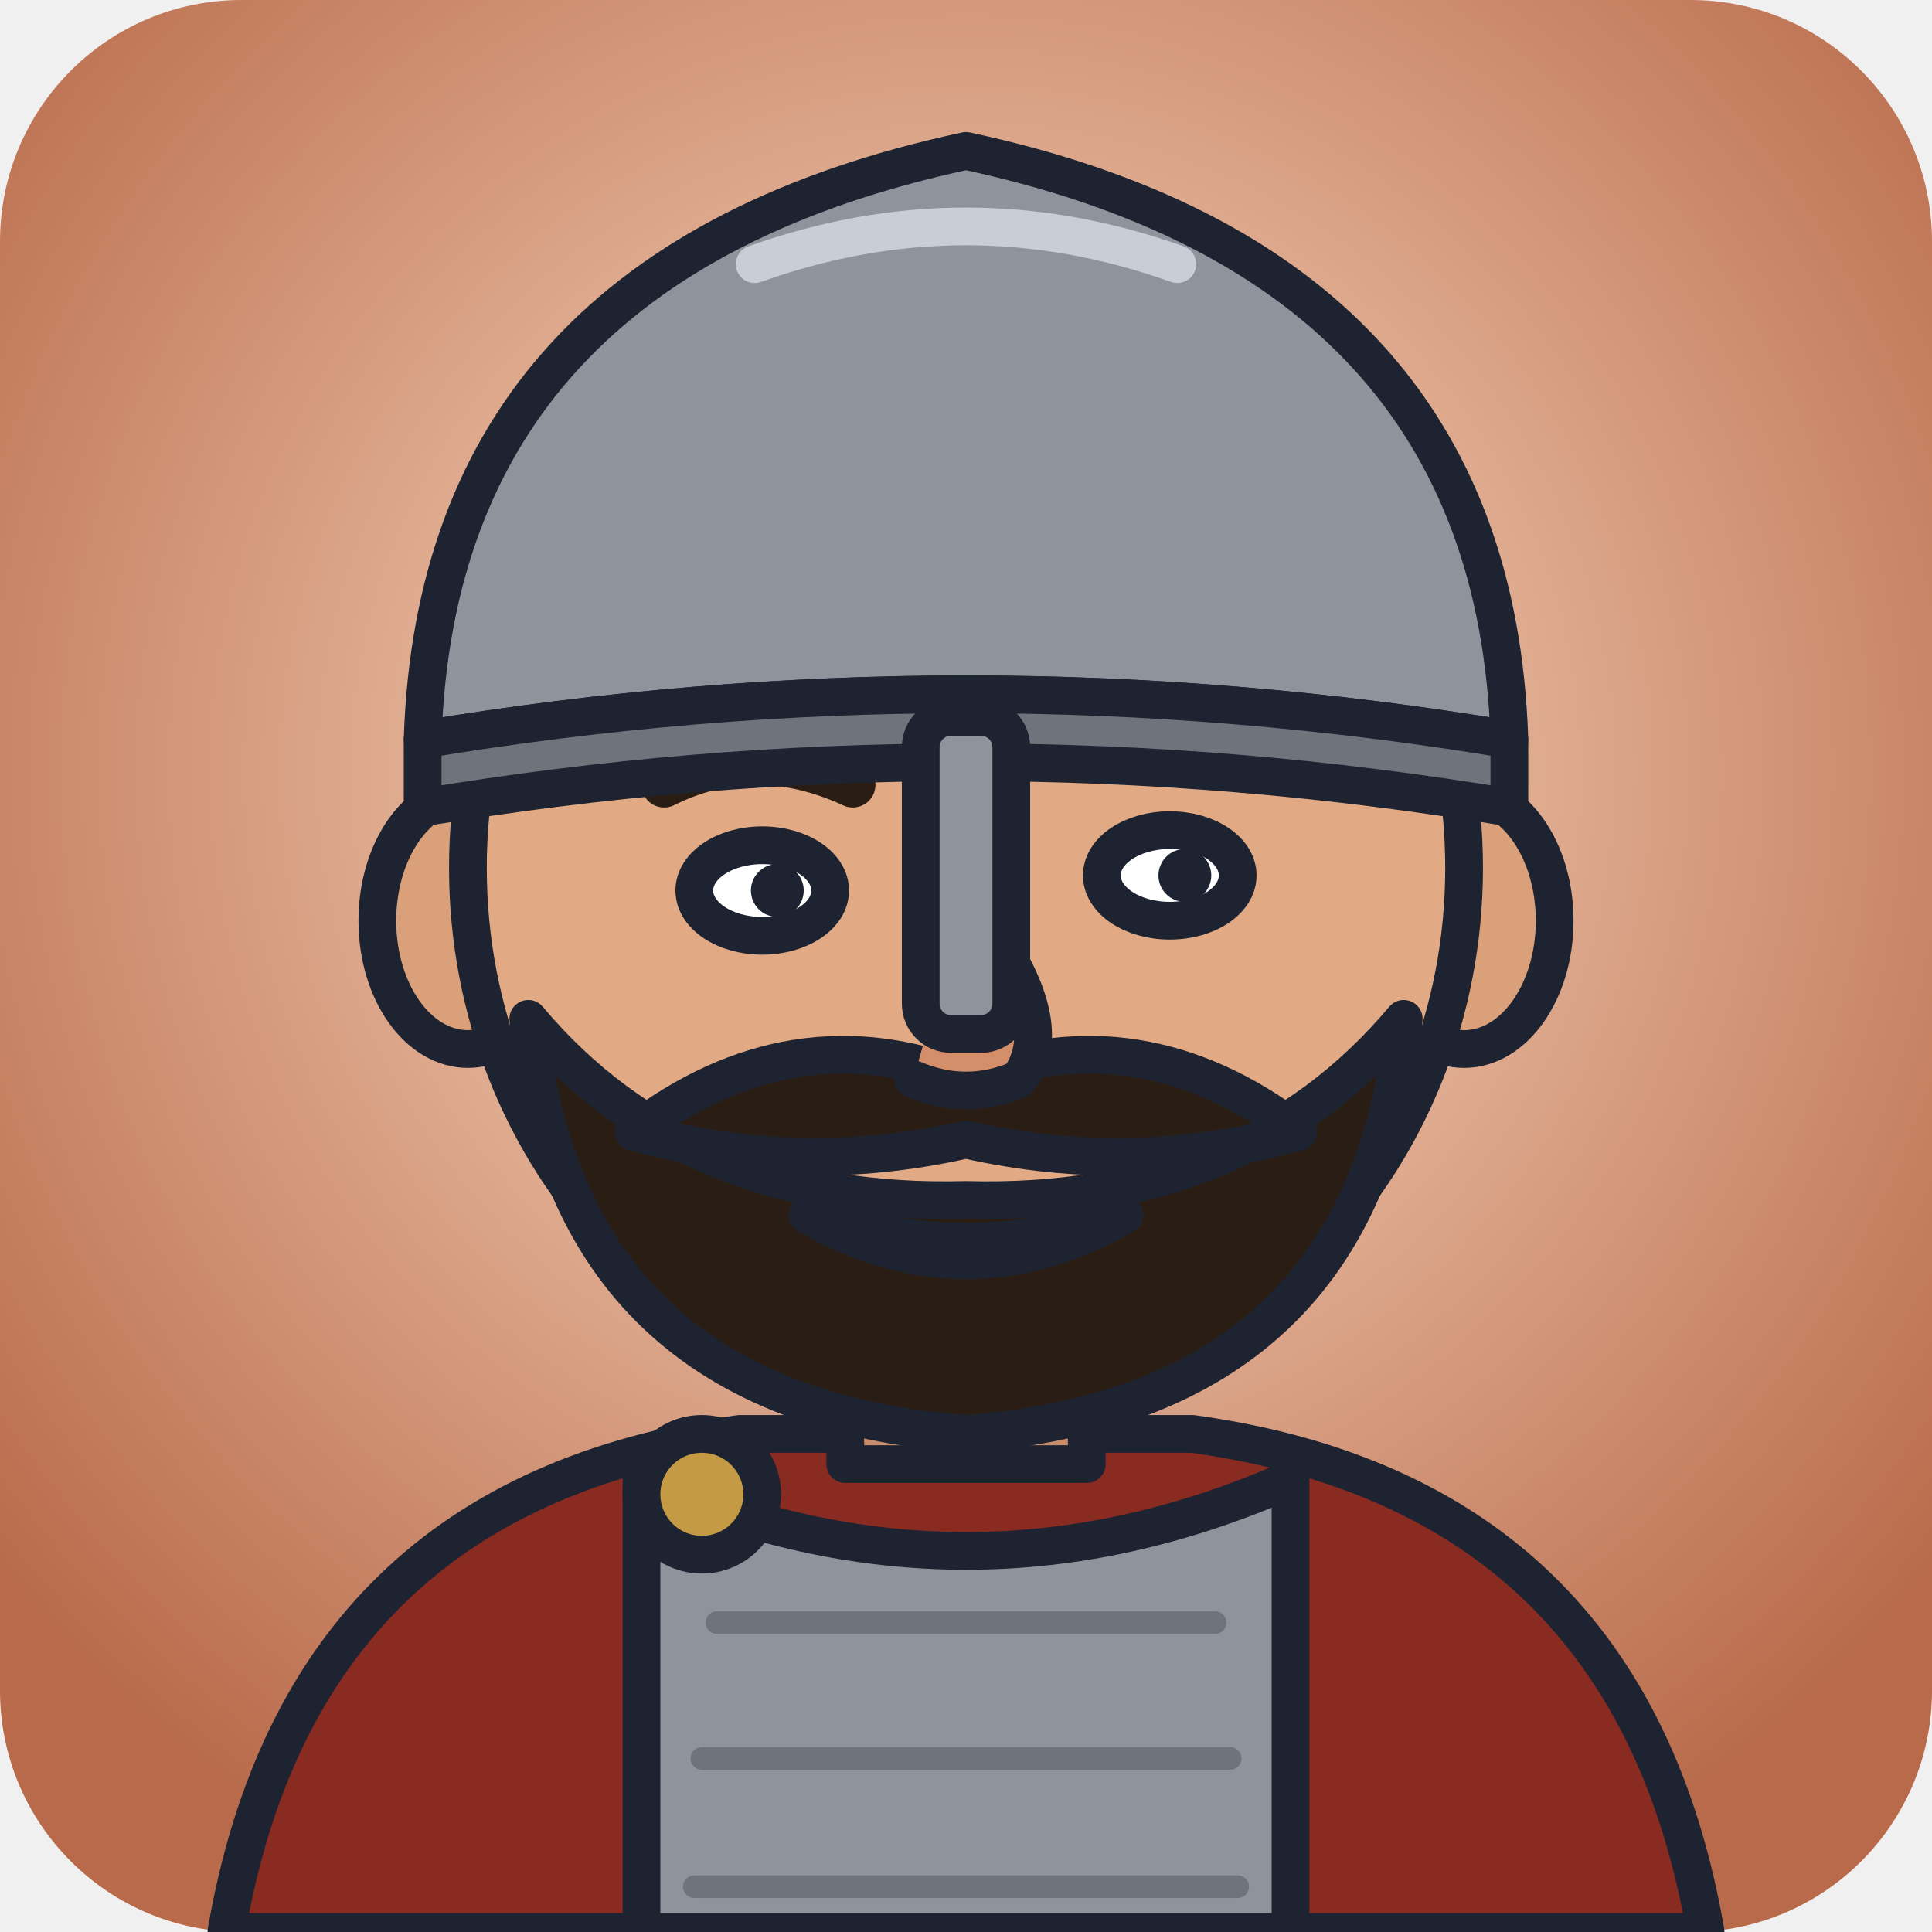
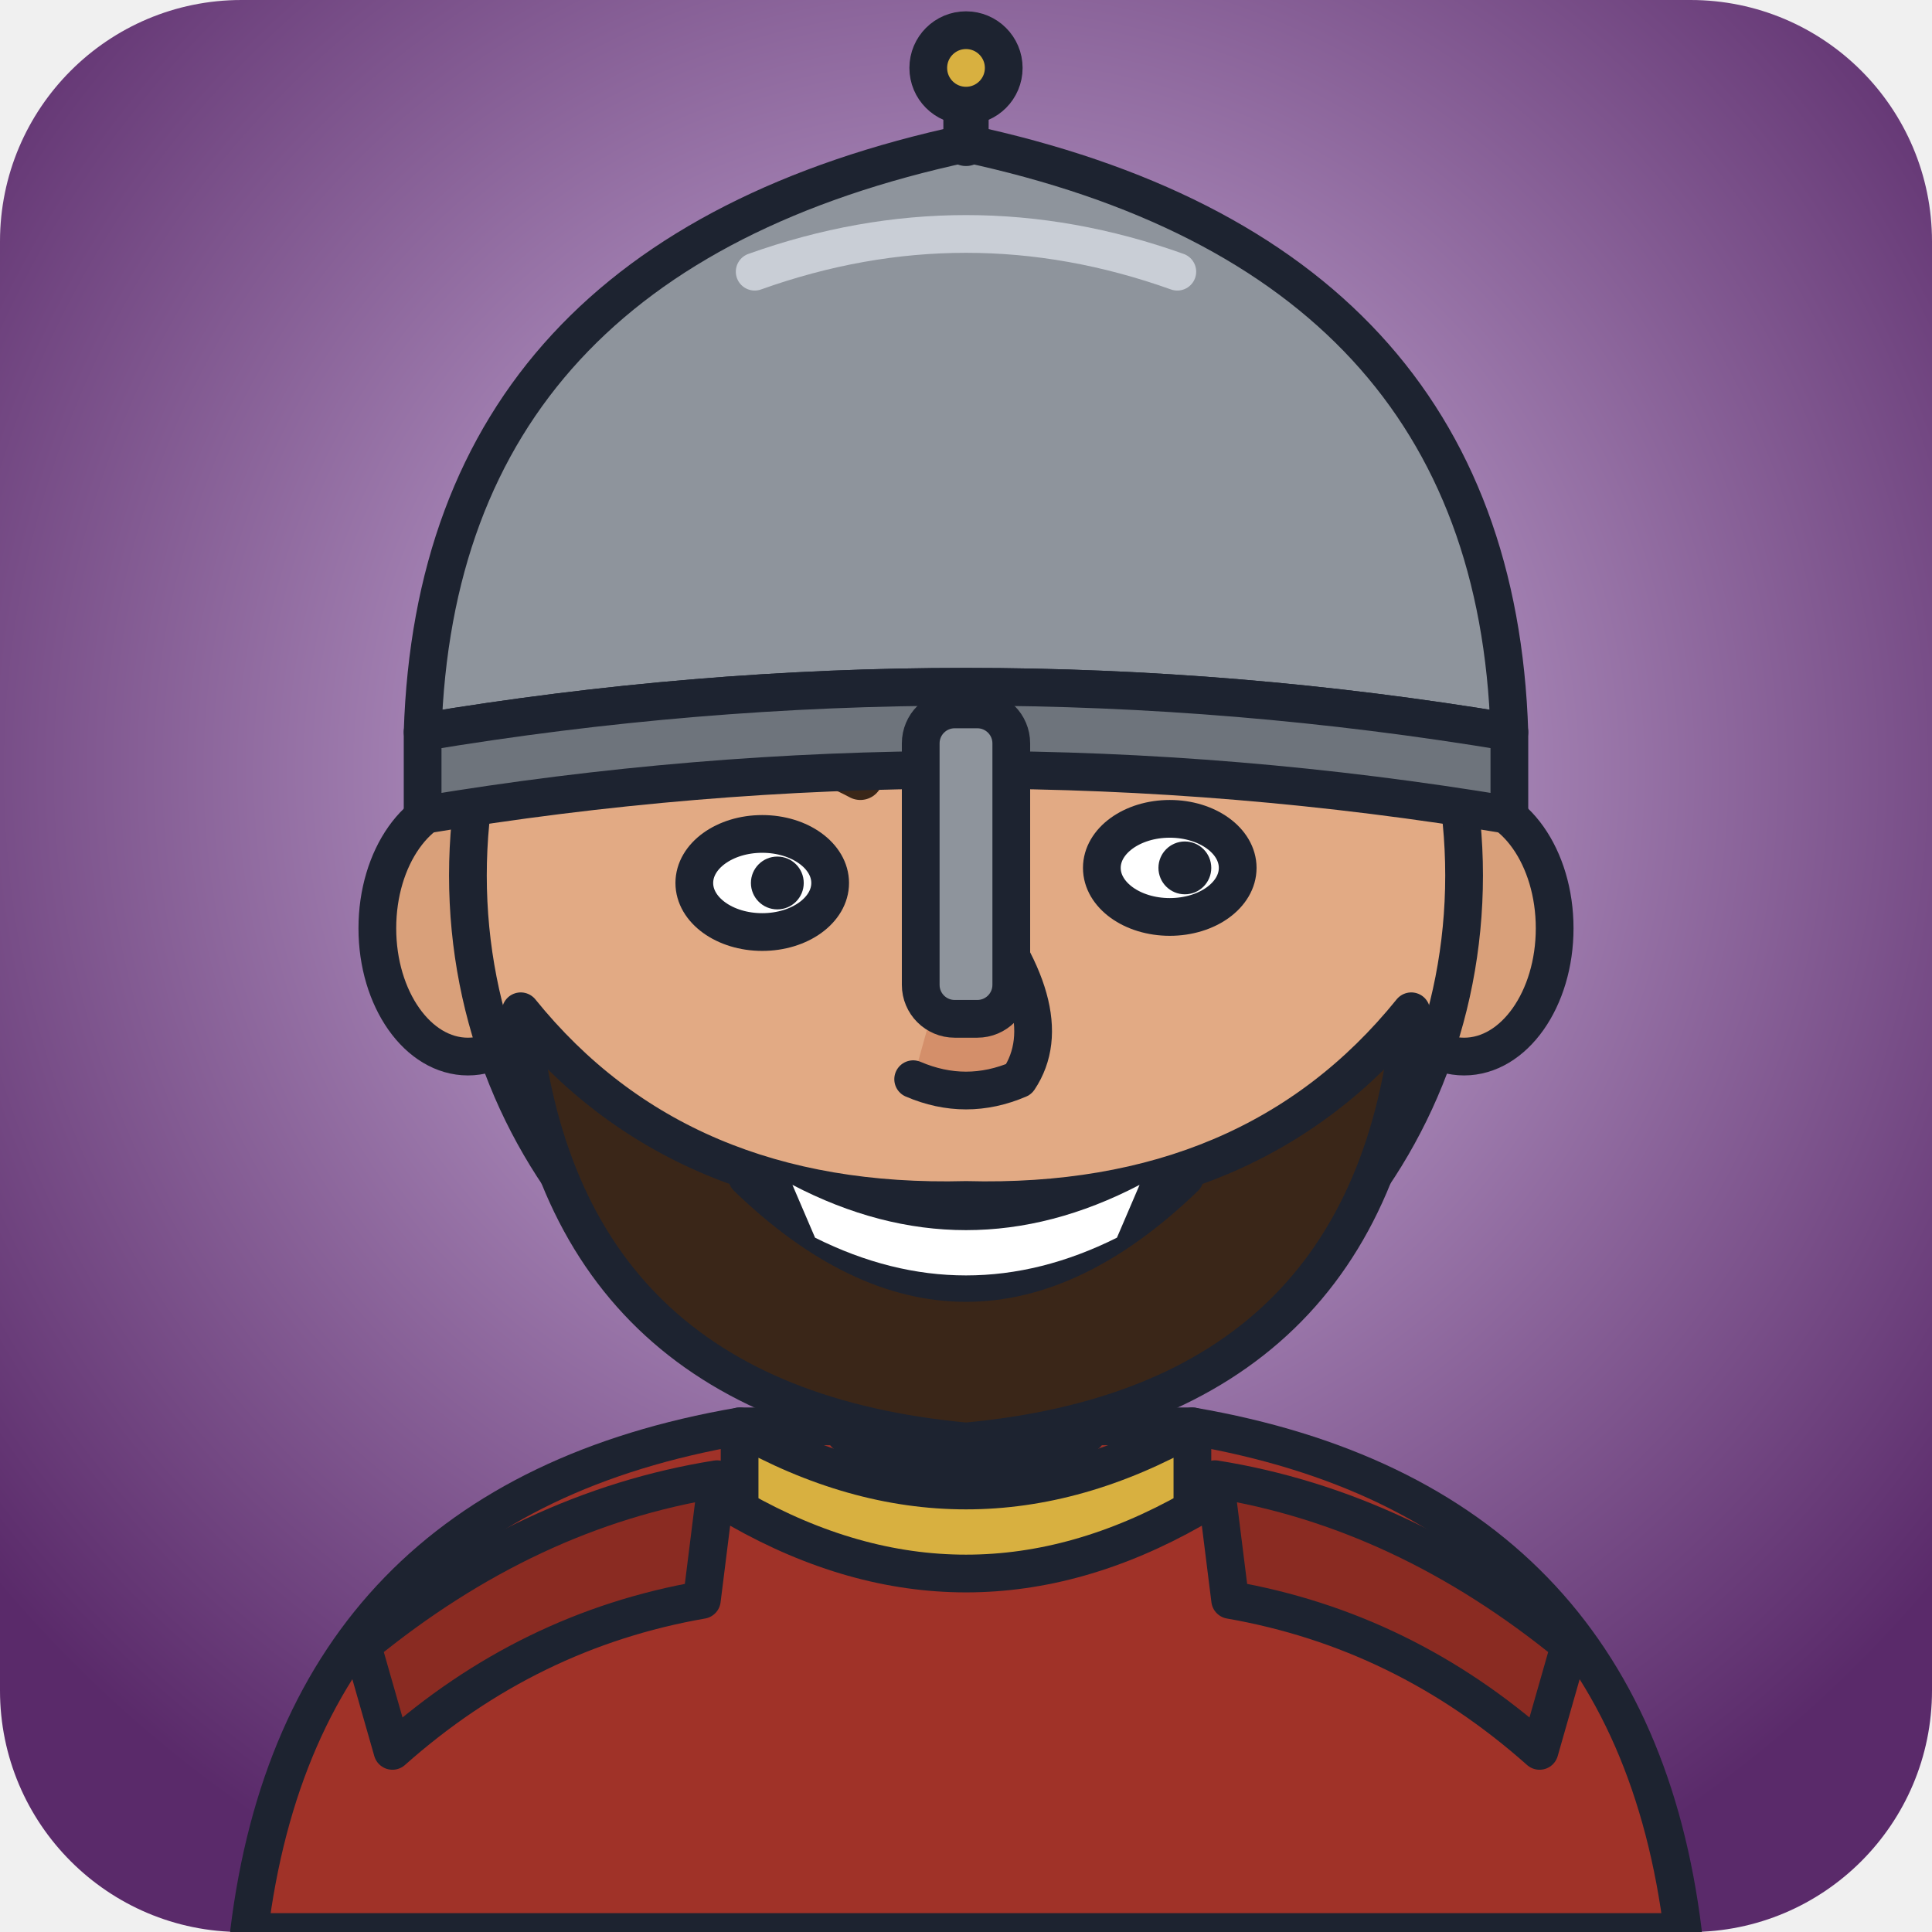
<svg xmlns="http://www.w3.org/2000/svg" width="512" height="512" viewBox="0 0 512 512">
  <defs>
    <radialGradient id="bg" cx="50%" cy="40%" r="65%">
-       <stop offset="0" stop-color="#ffe0c8" />
-       <stop offset="1" stop-color="#b86a4a" />
+       <stop offset="0" stop-color="#d9c2e8" />
+       <stop offset="1" stop-color="#5a2a6a" />
    </radialGradient>
  </defs>
  <rect width="512" height="512" rx="64" fill="url(#bg)" />
  <g stroke="#1d2330" stroke-width="10" stroke-linejoin="round" stroke-linecap="round">
-     <path d="M60 512 Q80 396 196 380 L316 380 Q432 396 452 512 Z" fill="#8a2b22" />
-     <path d="M170 392 Q256 430 342 392 L342 512 L170 512 Z" fill="#8e949c" />
-     <path d="M190 430 L322 430 M186 466 L326 466 M184 500 L328 500" stroke="#6e747c" stroke-width="6" />
-     <circle cx="186" cy="396" r="16" fill="#c49a45" />
-     <rect x="224" y="326" width="64" height="62" fill="#c98d6b" />
-     <ellipse cx="124" cy="244" rx="24" ry="34" fill="#d9a07a" />
-     <ellipse cx="388" cy="244" rx="24" ry="34" fill="#d9a07a" />
-     <ellipse cx="256" cy="230" rx="132" ry="140" fill="#e2aa84" />
-     <path d="M140 270 Q150 372 256 380 Q362 372 372 270 Q330 320 256 318 Q182 320 140 270 Z" fill="#2a1e14" />
-     <path d="M168 300 Q210 268 256 286 Q302 268 344 300 Q300 312 256 302 Q212 312 168 300 Z" fill="#2a1e14" />
-     <path d="M214 322 Q256 346 298 322 Q256 336 214 322 Z" fill="#ffffff" />
-     <path d="M176 208 Q200 196 226 208" fill="none" stroke-width="12" stroke="#2a1e14" />
-     <path d="M286 200 Q312 184 338 200" fill="none" stroke-width="12" stroke="#2a1e14" />
-     <ellipse cx="202" cy="236" rx="18" ry="12" fill="#ffffff" />
-     <ellipse cx="310" cy="232" rx="18" ry="12" fill="#ffffff" />
-     <circle cx="206" cy="236" r="7" fill="#1d2330" stroke="none" />
-     <circle cx="314" cy="232" r="7" fill="#1d2330" stroke="none" />
-     <path d="M256 238 Q282 270 270 286 Q256 292 242 286" fill="#d48f6a" />
-     <path d="M112 196 Q116 70 256 40 Q396 70 400 196 Q256 172 112 196 Z" fill="#8e949c" />
-     <path d="M112 196 Q256 172 400 196 L400 214 Q256 190 112 214 Z" fill="#6e747c" />
-     <rect x="244" y="190" width="24" height="84" rx="8" fill="#8e949c" />
-     <path d="M200 70 Q256 50 312 70" fill="none" stroke="#c9ced6" stroke-width="10" />
+     <path d="M66 512 Q80 398 196 378 L316 378 Q432 398 446 512 Z" fill="#a03228" />
+     <path d="M196 378 Q256 412 316 378 L316 400 Q256 434 196 400 Z" fill="#d8b040" />
+     <path d="M96 436 Q140 400 190 392 L186 424 Q140 432 104 464 Z" fill="#8a2b22" />
+     <path d="M416 436 Q372 400 322 392 L326 424 Q372 432 408 464 Z" fill="#8a2b22" />
+     <path d="M224 326 L288 326 L288 380 Q256 392 224 380 Z" fill="#c98d6b" />
+     <ellipse cx="124" cy="246" rx="24" ry="34" fill="#d9a07a" />
+     <ellipse cx="388" cy="246" rx="24" ry="34" fill="#d9a07a" />
+     <ellipse cx="256" cy="232" rx="132" ry="138" fill="#e2aa84" />
+     <path d="M138 268 Q148 372 256 382 Q364 372 374 268 Q332 320 256 318 Q180 320 138 268 Z" fill="#3a2618" />
+     <path d="M198 312 Q256 368 314 312 Q256 336 198 312 Z" fill="#6e2a20" />
+     <path d="M210 314 Q256 338 302 314 L296 328 Q256 348 216 328 Z" fill="#ffffff" stroke="none" />
+     <path d="M176 206 Q202 192 228 206" fill="none" stroke-width="12" stroke="#3a2618" />
+     <path d="M284 198 Q312 182 338 198" fill="none" stroke-width="12" stroke="#3a2618" />
+     <ellipse cx="202" cy="234" rx="18" ry="13" fill="#ffffff" />
+     <ellipse cx="310" cy="230" rx="18" ry="13" fill="#ffffff" />
+     <circle cx="206" cy="234" r="7" fill="#1d2330" stroke="none" />
+     <circle cx="314" cy="230" r="7" fill="#1d2330" stroke="none" />
+     <path d="M256 236 Q282 268 270 286 Q256 292 242 286" fill="#d48f6a" />
+     <path d="M112 194 Q116 68 256 38 Q396 68 400 194 Q256 170 112 194 Z" fill="#8e949c" />
+     <path d="M112 194 Q256 170 400 194 L400 216 Q256 192 112 216 Z" fill="#6e747c" />
+     <rect x="244" y="188" width="24" height="82" rx="9" fill="#8e949c" />
+     <path d="M256 38 L256 20" fill="none" stroke-width="12" />
+     <circle cx="256" cy="18" r="10" fill="#d8b040" />
+     <path d="M200 72 Q256 52 312 72" fill="none" stroke="#c9ced6" stroke-width="10" />
  </g>
</svg>
